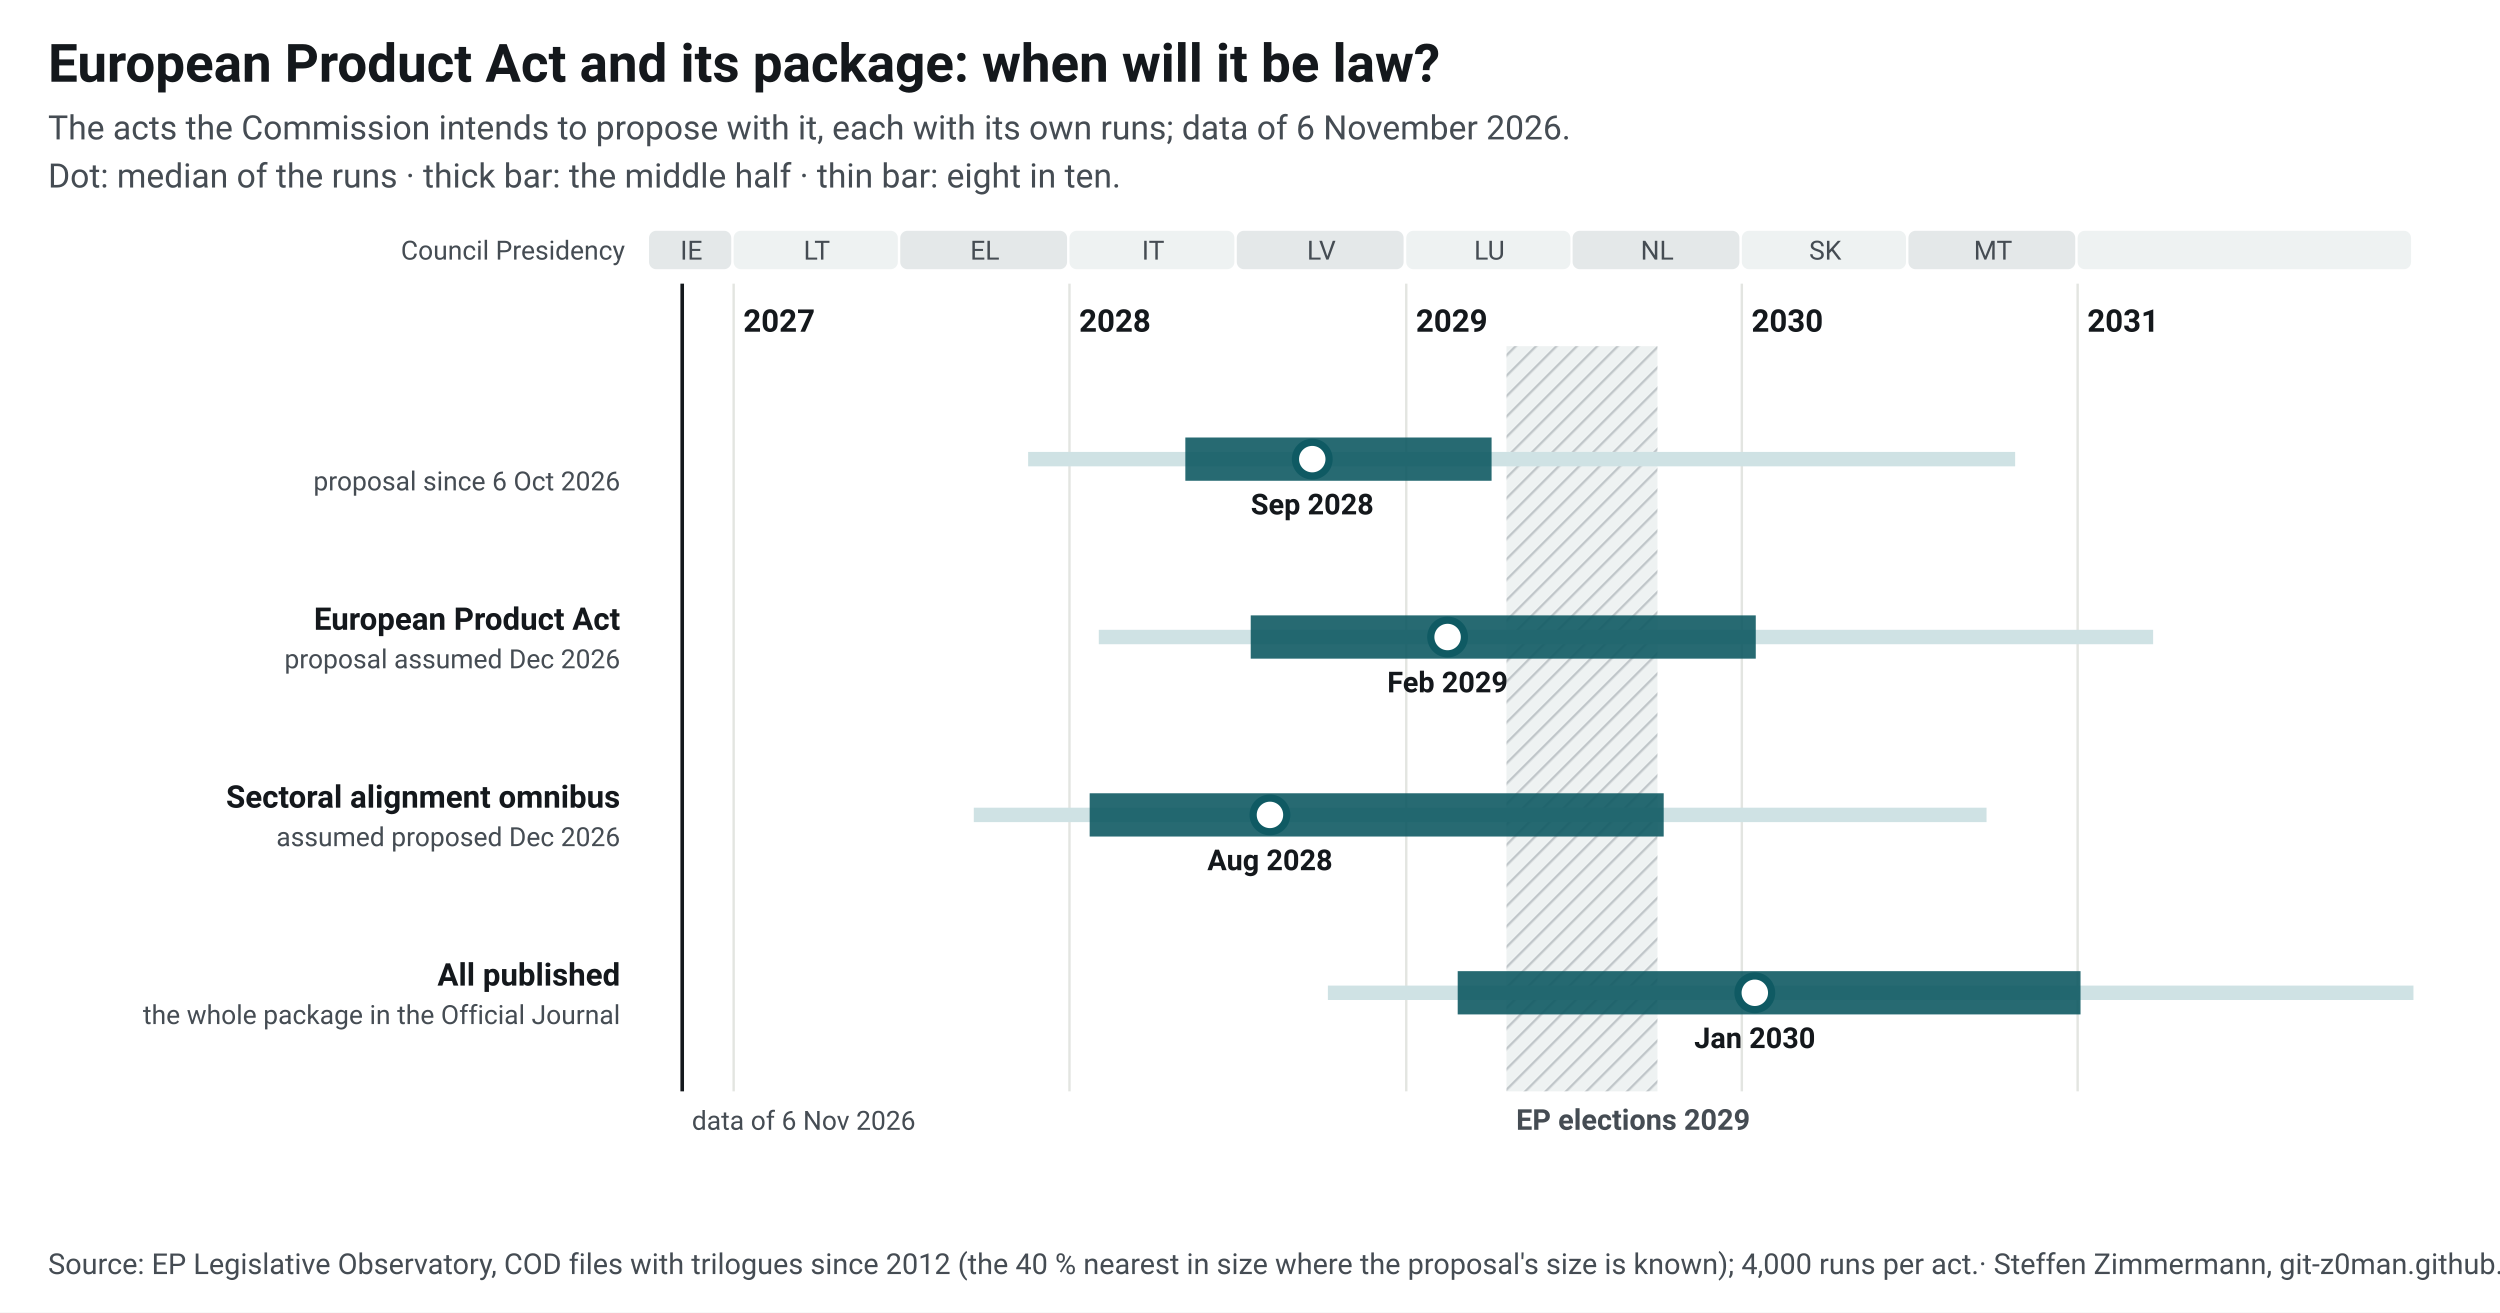
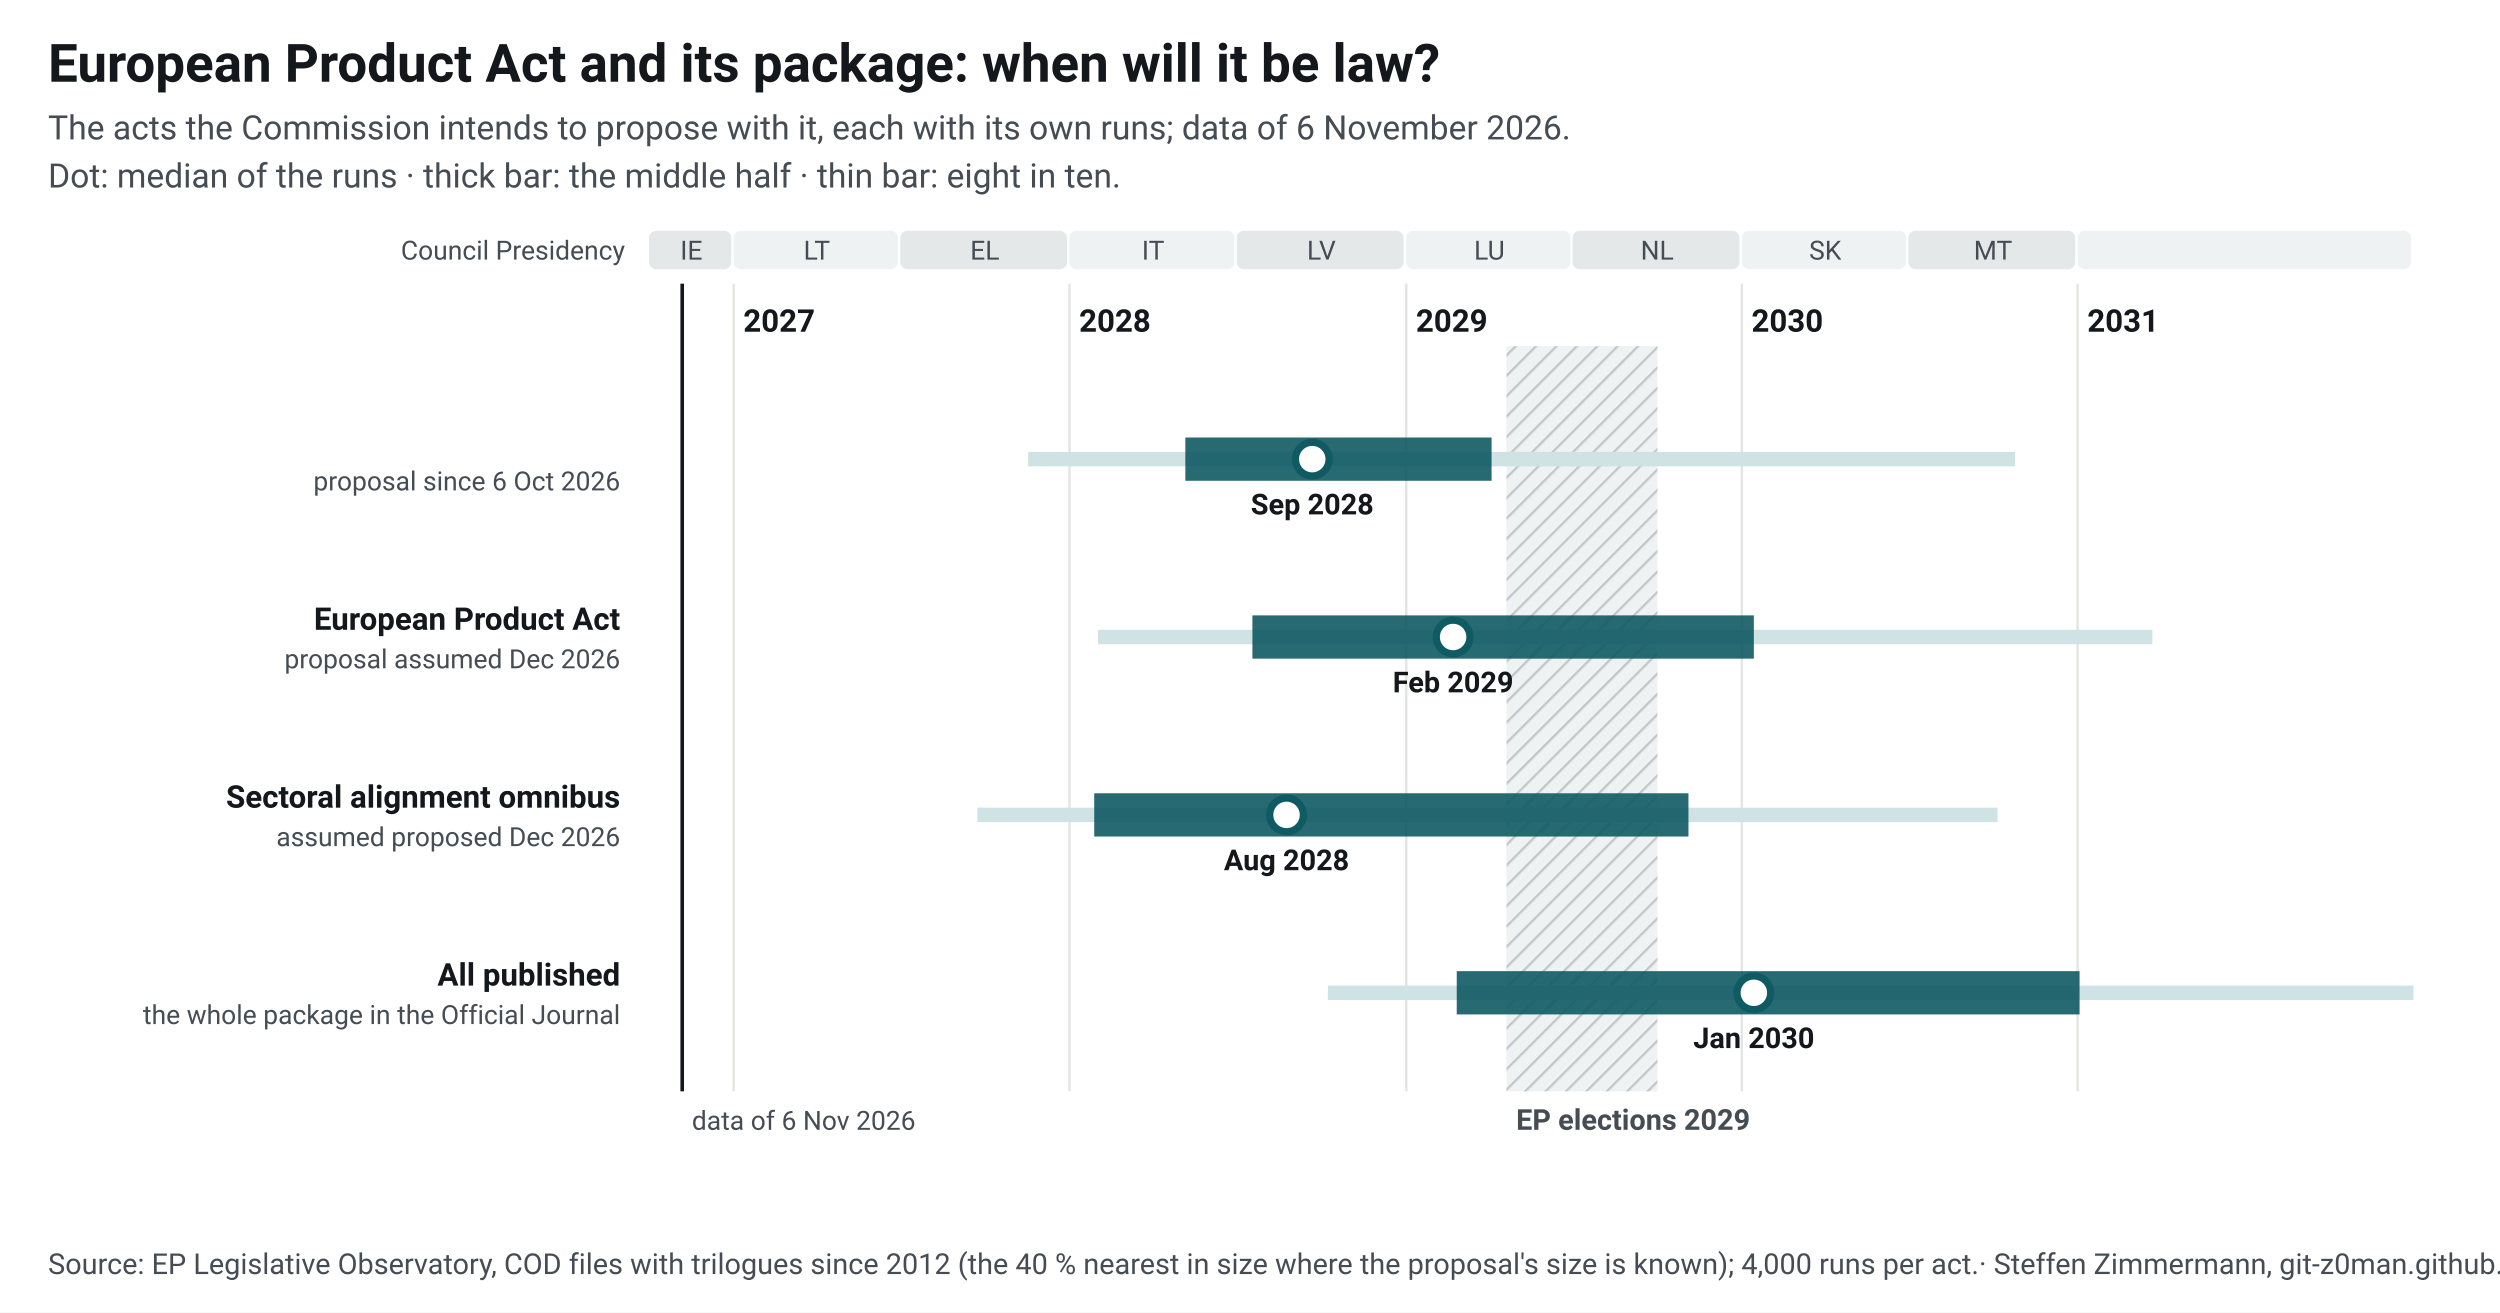
<svg xmlns="http://www.w3.org/2000/svg" width="1040" height="546" viewBox="0 0 1040 546" font-family="&quot;Source Sans 3&quot;, system-ui, -apple-system, Segoe UI, Roboto, Arial, sans-serif" font-size="13">
  <style>.ink{fill:#14181c}.mu{fill:#454c53}.gr{stroke:#e3e5e1;stroke-width:1}.pa{fill:#eef2f2}.pb{fill:#e4e8e9}.hb{fill:#eef2f2}.hl{stroke:#c3c9cc}.wt{fill:#454c53}.pt{fill:#14181c;paint-order:stroke;stroke:#fff;stroke-width:4px;stroke-linejoin:round}.pl{stroke:#14181c}.td{stroke:#14181c;stroke-width:1.5}.b50{fill:#0f5a63;opacity:.9}.b80{fill:#cfe2e4}.med{fill:#fff;stroke:#0f5a63}.fx{fill:#14181c}.ini{fill:#e3eeef;stroke:#6e9195;stroke-width:1}.ini80{fill:#a7b7ba}.inim{stroke:#6e9195;stroke-width:2}.c1{stroke:#0f5a63}.c2{stroke:#454c53;stroke-dasharray:7 4}a text{fill:#0f5a63}.nl-pending{fill:#0f5a63}.nl-adopted{fill:#5b646b}.nl-plan{fill:#fff;stroke:#14181c}.nl-open{fill:none;stroke:#14181c}.nl-q{fill:#14181c}.nl-row{stroke:#e3e5e1;stroke-width:.6}.nl-g-announced{fill:#f1f2f3}.nl-g-pending{fill:#e3eeef}.nl-g-adopted{fill:#eef2f2}</style>
  <rect width="1040" height="546" fill="#fff" />
  <text x="20" y="34" font-size="22" font-weight="700" class="ink">European Product Act and its package: when will it be law?</text>
  <text x="20" y="58" font-size="14" class="mu">The acts the Commission intends to propose with it, each with its own runs; data of 6 November 2026.</text>
  <text x="20" y="78" font-size="14" class="mu">Dot: median of the runs · thick bar: the middle half · thin bar: eight in ten.</text>
  <g transform="translate(20,92)">
    <defs>
      <pattern id="hatch-34" width="6" height="6" patternUnits="userSpaceOnUse" patternTransform="rotate(45)">
        <rect width="6" height="6" class="hb" />
        <line x1="0" y1="0" x2="0" y2="6" class="hl" stroke-width="2" />
      </pattern>
    </defs>
    <rect x="250.0" y="4" width="34.2" height="16" rx="3" class="pb" data-tip="Council Presidency: IE, Jul 2026 to Dec 2026" />
    <text x="267.6" y="16" text-anchor="middle" font-size="11" class="mu">IE</text>
    <rect x="285.2" y="4" width="68.3" height="16" rx="3" class="pa" data-tip="Council Presidency: LT, Jan 2027 to Jun 2027" />
    <text x="319.8" y="16" text-anchor="middle" font-size="11" class="mu">LT</text>
    <rect x="354.5" y="4" width="69.4" height="16" rx="3" class="pb" data-tip="Council Presidency: EL, Jul 2027 to Dec 2027" />
    <text x="389.7" y="16" text-anchor="middle" font-size="11" class="mu">EL</text>
    <rect x="424.9" y="4" width="68.6" height="16" rx="3" class="pa" data-tip="Council Presidency: IT, Jan 2028 to Jun 2028" />
    <text x="459.7" y="16" text-anchor="middle" font-size="11" class="mu">IT</text>
    <rect x="494.5" y="4" width="69.4" height="16" rx="3" class="pb" data-tip="Council Presidency: LV, Jul 2028 to Dec 2028" />
    <text x="529.7" y="16" text-anchor="middle" font-size="11" class="mu">LV</text>
    <rect x="565.0" y="4" width="68.3" height="16" rx="3" class="pa" data-tip="Council Presidency: LU, Jan 2029 to Jun 2029" />
    <text x="599.6" y="16" text-anchor="middle" font-size="11" class="mu">LU</text>
    <rect x="634.2" y="4" width="69.4" height="16" rx="3" class="pb" data-tip="Council Presidency: NL, Jul 2029 to Dec 2029" />
    <text x="669.4" y="16" text-anchor="middle" font-size="11" class="mu">NL</text>
    <rect x="704.6" y="4" width="68.3" height="16" rx="3" class="pa" data-tip="Council Presidency: SK, Jan 2030 to Jun 2030" />
    <text x="739.3" y="16" text-anchor="middle" font-size="11" class="mu">SK</text>
    <rect x="773.9" y="4" width="69.4" height="16" rx="3" class="pb" data-tip="Council Presidency: MT, Jul 2030 to Dec 2030" />
    <text x="809.1" y="16" text-anchor="middle" font-size="11" class="mu">MT</text>
    <rect x="844.3" y="4" width="138.7" height="16" rx="3" class="pa" data-tip="Council Presidency: not decided, Jan 2031 to Dec 2031" />
    <text x="914.2" y="16" text-anchor="middle" font-size="11" class="mu" />
    <line x1="285.2" y1="26" x2="285.2" y2="362" class="gr" />
    <text x="289.2" y="46" font-weight="600" class="ink">2027</text>
    <line x1="424.9" y1="26" x2="424.9" y2="362" class="gr" />
    <text x="428.9" y="46" font-weight="600" class="ink">2028</text>
    <line x1="565.0" y1="26" x2="565.0" y2="362" class="gr" />
    <text x="569.0" y="46" font-weight="600" class="ink">2029</text>
    <line x1="704.6" y1="26" x2="704.6" y2="362" class="gr" />
    <text x="708.6" y="46" font-weight="600" class="ink">2030</text>
    <line x1="844.3" y1="26" x2="844.3" y2="362" class="gr" />
    <text x="848.3" y="46" font-weight="600" class="ink">2031</text>
    <rect x="606.7" y="52" width="62.8" height="310" fill="url(#hatch-34)" data-tip="European elections 2029: Parliament does no legislative work from its last session in April until the new committees vote again in October (assumption, as in 2024; the dates are not set yet)." />
    <text x="610.7" y="378" font-size="12" font-weight="600" class="wt">EP elections 2029</text>
    <text x="240" y="16" text-anchor="end" font-size="11" class="mu">Council Presidency</text>
    <line x1="263.8" y1="26" x2="263.8" y2="362" class="td" />
    <text x="267.8" y="378" font-size="11" class="mu">data of 6 Nov 2026</text>
    <text x="238" y="96.0" text-anchor="end" font-weight="600" class="ink lnk" />
    <text x="238" y="112.0" text-anchor="end" font-size="11" class="mu">proposal since 6 Oct 2026</text>
    <rect x="407.7" y="96.0" width="410.6" height="6" class="b80" data-tip="New Standardisation Regulation: median Sep 2028; half of the runs May 2028 to Apr 2029; eight in ten Nov 2027 to Oct 2030" />
    <rect x="473.1" y="90.0" width="127.4" height="18" class="b50" data-tip="New Standardisation Regulation: median Sep 2028; half of the runs May 2028 to Apr 2029; eight in ten Nov 2027 to Oct 2030" />
    <circle cx="525.9" cy="99.0" r="7" class="med" stroke-width="3" data-tip="New Standardisation Regulation: median Sep 2028; half of the runs May 2028 to Apr 2029; eight in ten Nov 2027 to Oct 2030" />
    <text x="525.9" y="122.0" text-anchor="middle" font-size="12" font-weight="600" class="ink">Sep 2028</text>
    <text x="238" y="170.0" text-anchor="end" font-weight="600" class="ink lnk">European Product Act</text>
    <text x="238" y="186.0" text-anchor="end" font-size="11" class="mu">proposal assumed Dec 2026</text>
-     <rect x="437.1" y="170.0" width="438.6" height="6" class="b80" data-tip="European Product Act: median Feb 2029; half of the runs Jul 2028 to Jan 2030; eight in ten Feb 2028 to Mar 2031" />
-     <rect x="500.3" y="164.0" width="210.1" height="18" class="b50" data-tip="European Product Act: median Feb 2029; half of the runs Jul 2028 to Jan 2030; eight in ten Feb 2028 to Mar 2031" />
-     <circle cx="582.2" cy="173.0" r="7" class="med" stroke-width="3" data-tip="European Product Act: median Feb 2029; half of the runs Jul 2028 to Jan 2030; eight in ten Feb 2028 to Mar 2031" />
-     <text x="582.2" y="196.0" text-anchor="middle" font-size="12" font-weight="600" class="ink">Feb 2029</text>
+     <rect x="436.8" y="170.0" width="438.6" height="6" class="b80" data-tip="European Product Act: median Feb 2029; half of the runs Jul 2028 to Jan 2030; eight in ten Feb 2028 to Mar 2031" />
+     <rect x="501.0" y="164.0" width="208.6" height="18" class="b50" data-tip="European Product Act: median Feb 2029; half of the runs Jul 2028 to Jan 2030; eight in ten Feb 2028 to Mar 2031" />
+     <circle cx="584.5" cy="173.0" r="7" class="med" stroke-width="3" data-tip="European Product Act: median Feb 2029; half of the runs Jul 2028 to Jan 2030; eight in ten Feb 2028 to Mar 2031" />
+     <text x="584.5" y="196.0" text-anchor="middle" font-size="12" font-weight="600" class="ink">Feb 2029</text>
    <text x="238" y="244.0" text-anchor="end" font-weight="600" class="ink lnk">Sectoral alignment omnibus</text>
    <text x="238" y="260.0" text-anchor="end" font-size="11" class="mu">assumed proposed Dec 2026</text>
-     <rect x="385.1" y="244.0" width="421.3" height="6" class="b80" data-tip="Sectoral alignment omnibus: median Aug 2028; half of the runs Jan 2028 to Oct 2029; eight in ten Sep 2027 to Sep 2030" />
-     <rect x="433.3" y="238.0" width="238.8" height="18" class="b50" data-tip="Sectoral alignment omnibus: median Aug 2028; half of the runs Jan 2028 to Oct 2029; eight in ten Sep 2027 to Sep 2030" />
-     <circle cx="508.3" cy="247.0" r="7" class="med" stroke-width="3" data-tip="Sectoral alignment omnibus: median Aug 2028; half of the runs Jan 2028 to Oct 2029; eight in ten Sep 2027 to Sep 2030" />
-     <text x="508.3" y="270.0" text-anchor="middle" font-size="12" font-weight="600" class="ink">Aug 2028</text>
+     <rect x="386.6" y="244.0" width="424.4" height="6" class="b80" data-tip="Sectoral alignment omnibus: median Aug 2028; half of the runs Jan 2028 to Nov 2029; eight in ten Sep 2027 to Oct 2030" />
+     <rect x="435.2" y="238.0" width="247.2" height="18" class="b50" data-tip="Sectoral alignment omnibus: median Aug 2028; half of the runs Jan 2028 to Nov 2029; eight in ten Sep 2027 to Oct 2030" />
+     <circle cx="515.2" cy="247.0" r="7" class="med" stroke-width="3" data-tip="Sectoral alignment omnibus: median Aug 2028; half of the runs Jan 2028 to Nov 2029; eight in ten Sep 2027 to Oct 2030" />
+     <text x="515.2" y="270.0" text-anchor="middle" font-size="12" font-weight="600" class="ink">Aug 2028</text>
    <text x="238" y="318.0" text-anchor="end" font-weight="600" class="ink lnk">All published</text>
    <text x="238" y="334.0" text-anchor="end" font-size="11" class="mu">the whole package in the Official Journal</text>
    <rect x="532.4" y="318.0" width="451.6" height="6" class="b80" data-tip="All published: median Jan 2030; half of the runs Feb 2029 to Jan 2031; eight in ten Oct 2028 to Jul 2034" />
-     <rect x="586.4" y="312.0" width="259.1" height="18" class="b50" data-tip="All published: median Jan 2030; half of the runs Feb 2029 to Jan 2031; eight in ten Oct 2028 to Jul 2034" />
-     <circle cx="710.0" cy="321.0" r="7" class="med" stroke-width="3" data-tip="All published: median Jan 2030; half of the runs Feb 2029 to Jan 2031; eight in ten Oct 2028 to Jul 2034" />
-     <text x="710.0" y="344.0" text-anchor="middle" font-size="12" font-weight="600" class="ink">Jan 2030</text>
+     <rect x="586.0" y="312.0" width="259.1" height="18" class="b50" data-tip="All published: median Jan 2030; half of the runs Feb 2029 to Jan 2031; eight in ten Oct 2028 to Jul 2034" />
+     <circle cx="709.6" cy="321.0" r="7" class="med" stroke-width="3" data-tip="All published: median Jan 2030; half of the runs Feb 2029 to Jan 2031; eight in ten Oct 2028 to Jul 2034" />
+     <text x="709.6" y="344.0" text-anchor="middle" font-size="12" font-weight="600" class="ink">Jan 2030</text>
  </g>
  <text x="20" y="530" font-size="12" class="mu">Source: EP Legislative Observatory, COD files with trilogues since 2012 (the 40 % nearest in size where the proposal's size is known); 4,000 runs per act.<tspan> · Steffen Zimmermann, git-z0man.github.io/eu-regulation-timeline, CC BY 4.0</tspan>
  </text>
</svg>
